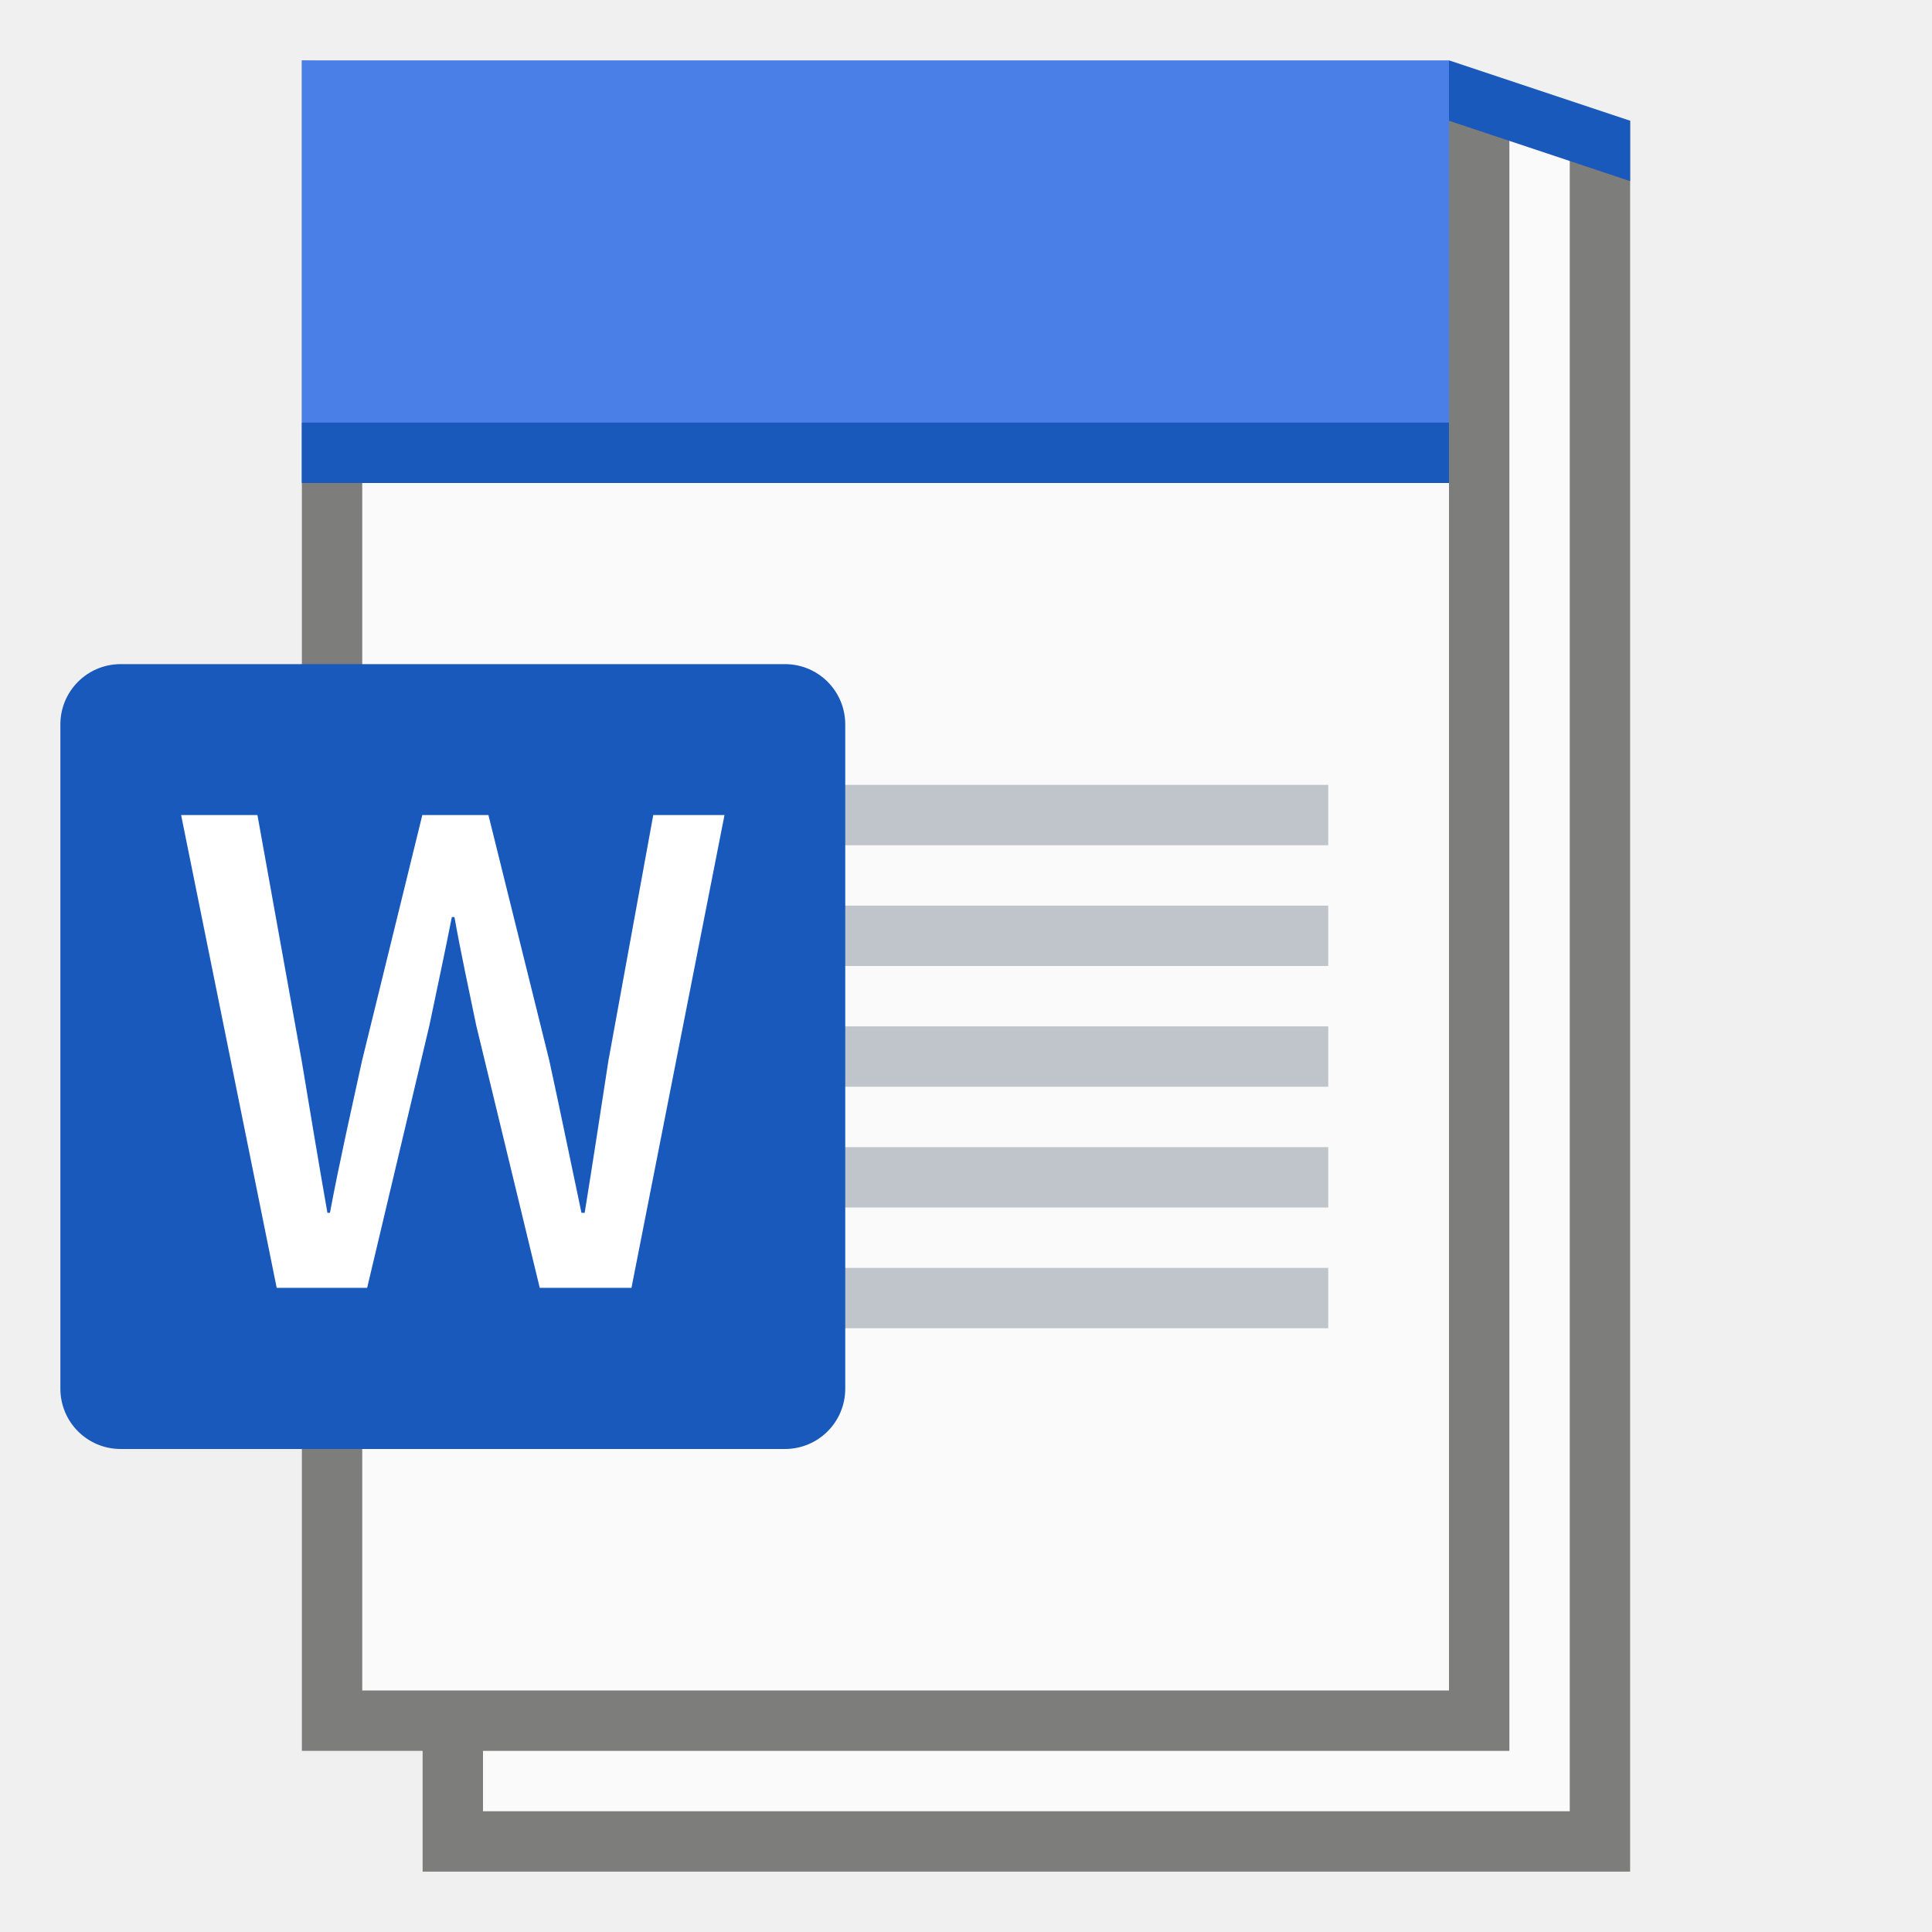
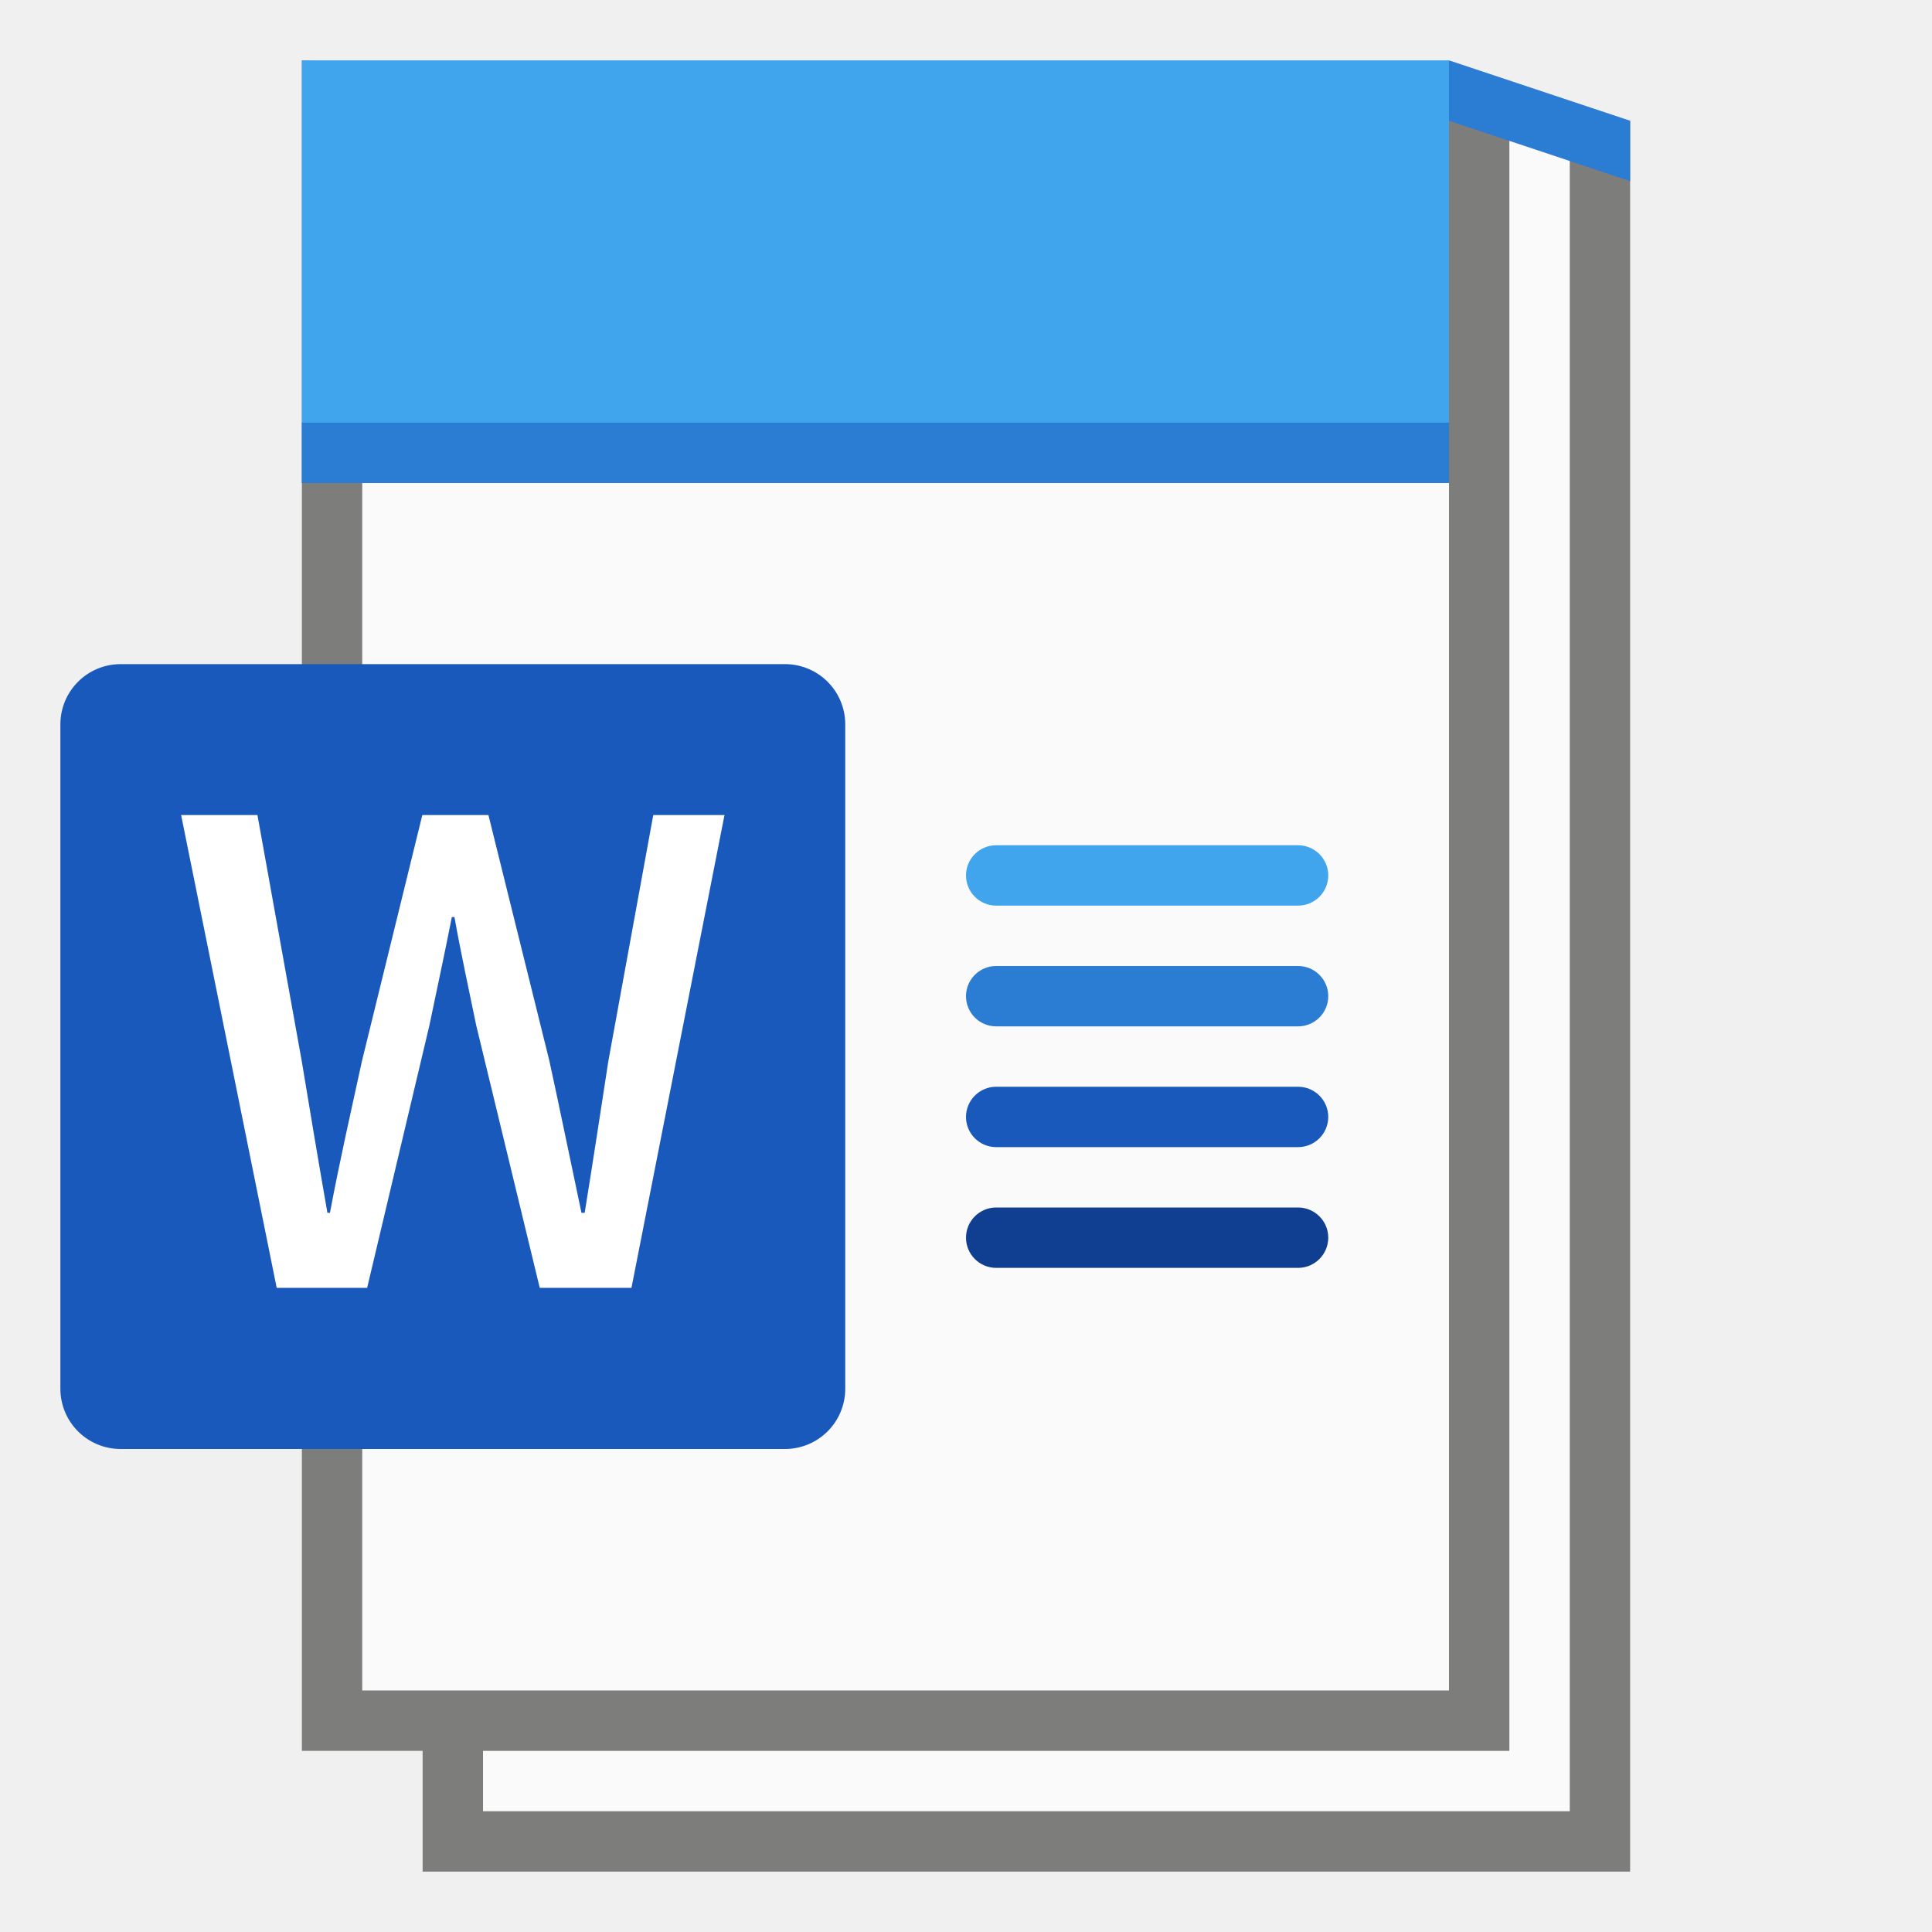
<svg xmlns="http://www.w3.org/2000/svg" width="32" height="32" viewBox="0 0 32 32" version="1.1" id="svg5">
  <defs id="defs2" />
  <path id="rect846" style="fill:#7d7d7b;stroke-width:1;stroke-linecap:round;stroke-linejoin:round" d="M 5,1 27,2 27,31 H 7 V 29 H 5 Z" />
  <path id="rect1454" style="fill:#fafafa;stroke-width:1;stroke-linecap:round;stroke-linejoin:round" d="M 6,2 V 28 H 24 V 2 Z m 19,0 V 29 h -1 -16 v 1 H 26 V 2 Z" />
-   <rect style="fill:#4a7fe7;fill-opacity:1;stroke-width:1.394;stroke-linecap:round;stroke-linejoin:round" id="rect6964" width="19" height="7" x="5" y="1" />
-   <path id="rect13579" style="fill:#1859bb;fill-opacity:1;stroke-width:1.41;stroke-linecap:round;stroke-linejoin:round" d="m 24,1 v 1 l 3,1 V 2 Z M 5,7 V 8 H 24 V 7 Z" />
-   <path id="rect1708" style="fill:#c0c5cb;fill-opacity:1;stroke-width:3;stroke-linecap:round;stroke-linejoin:round" d="m 10,13 v 1 H 22 V 13 Z m 0,2 V 16 h 12 v -1 z m 0,2 V 18 h 12 v -1 z m 0,2 v 1 h 12 v -1 z M 10,21 v 1 H 22 V 21 Z" />
+   <rect style="fill:#41a5ee;fill-opacity:1;stroke-width:1.394;stroke-linecap:round;stroke-linejoin:round" id="rect6964" width="19" height="7" x="5" y="1" />
+   <path id="rect13579" style="fill:#2b7cd3;fill-opacity:1;stroke-width:1.41;stroke-linecap:round;stroke-linejoin:round" d="m 24,1 v 1 l 3,1 V 2 Z M 5,7 V 8 H 24 V 7 Z" />
+   <rect style="fill:#103f91;fill-opacity:1;stroke-width:0.387;stroke-linecap:round" id="rect445" width="6" height="1" x="16" y="20" ry="0.5" />
+   <rect style="fill:#1859bb;fill-opacity:1;stroke-width:1.414;stroke-linecap:round" id="rect341" width="6" height="1" x="16" y="18" ry="0.5" />
+   <rect style="fill:#2b7cd3;fill-opacity:1;stroke-width:1.414;stroke-linecap:round" id="rect343" width="6" height="1" x="16" y="16" ry="0.5" />
+   <rect style="fill:#41a5ee;fill-opacity:1;stroke-width:1.414;stroke-linecap:round" id="rect345" width="6" height="1" x="16" y="14" ry="0.5" />
  <path id="rect2355" style="fill:#1859bb;stroke-width:10.07;stroke-linecap:round;stroke-linejoin:round" d="M 2,11 H 13 C 13.554,11 14,11.446 14,12 v 11 c 0,0.554 -0.446,1 -1,1 H 2 C 1.446,24 1,23.554 1,23 V 12 c 0,-0.554 0.446,-1 1,-1 z" />
  <path id="rect8731" style="fill:#ffffff;fill-opacity:1;stroke-width:0.797;stroke-linecap:round;stroke-linejoin:round" d="m 3,13.5 1.583,7.831 H 6.081 l 1.031,-4.346 c 0.128,-0.616 0.255,-1.201 0.372,-1.796 h 0.043 c 0.106,0.595 0.234,1.179 0.361,1.796 l 1.052,4.346 H 10.459 L 12,13.5 h -1.18 l -0.743,4.07 c -0.128,0.829 -0.255,1.668 -0.393,2.518 h -0.053 C 9.45,19.238 9.28,18.398 9.099,17.57 L 8.09,13.5 H 6.995 L 5.996,17.57 C 5.816,18.398 5.624,19.238 5.465,20.088 H 5.423 C 5.274,19.238 5.136,18.409 4.997,17.57 L 4.264,13.5 Z" />
</svg>
